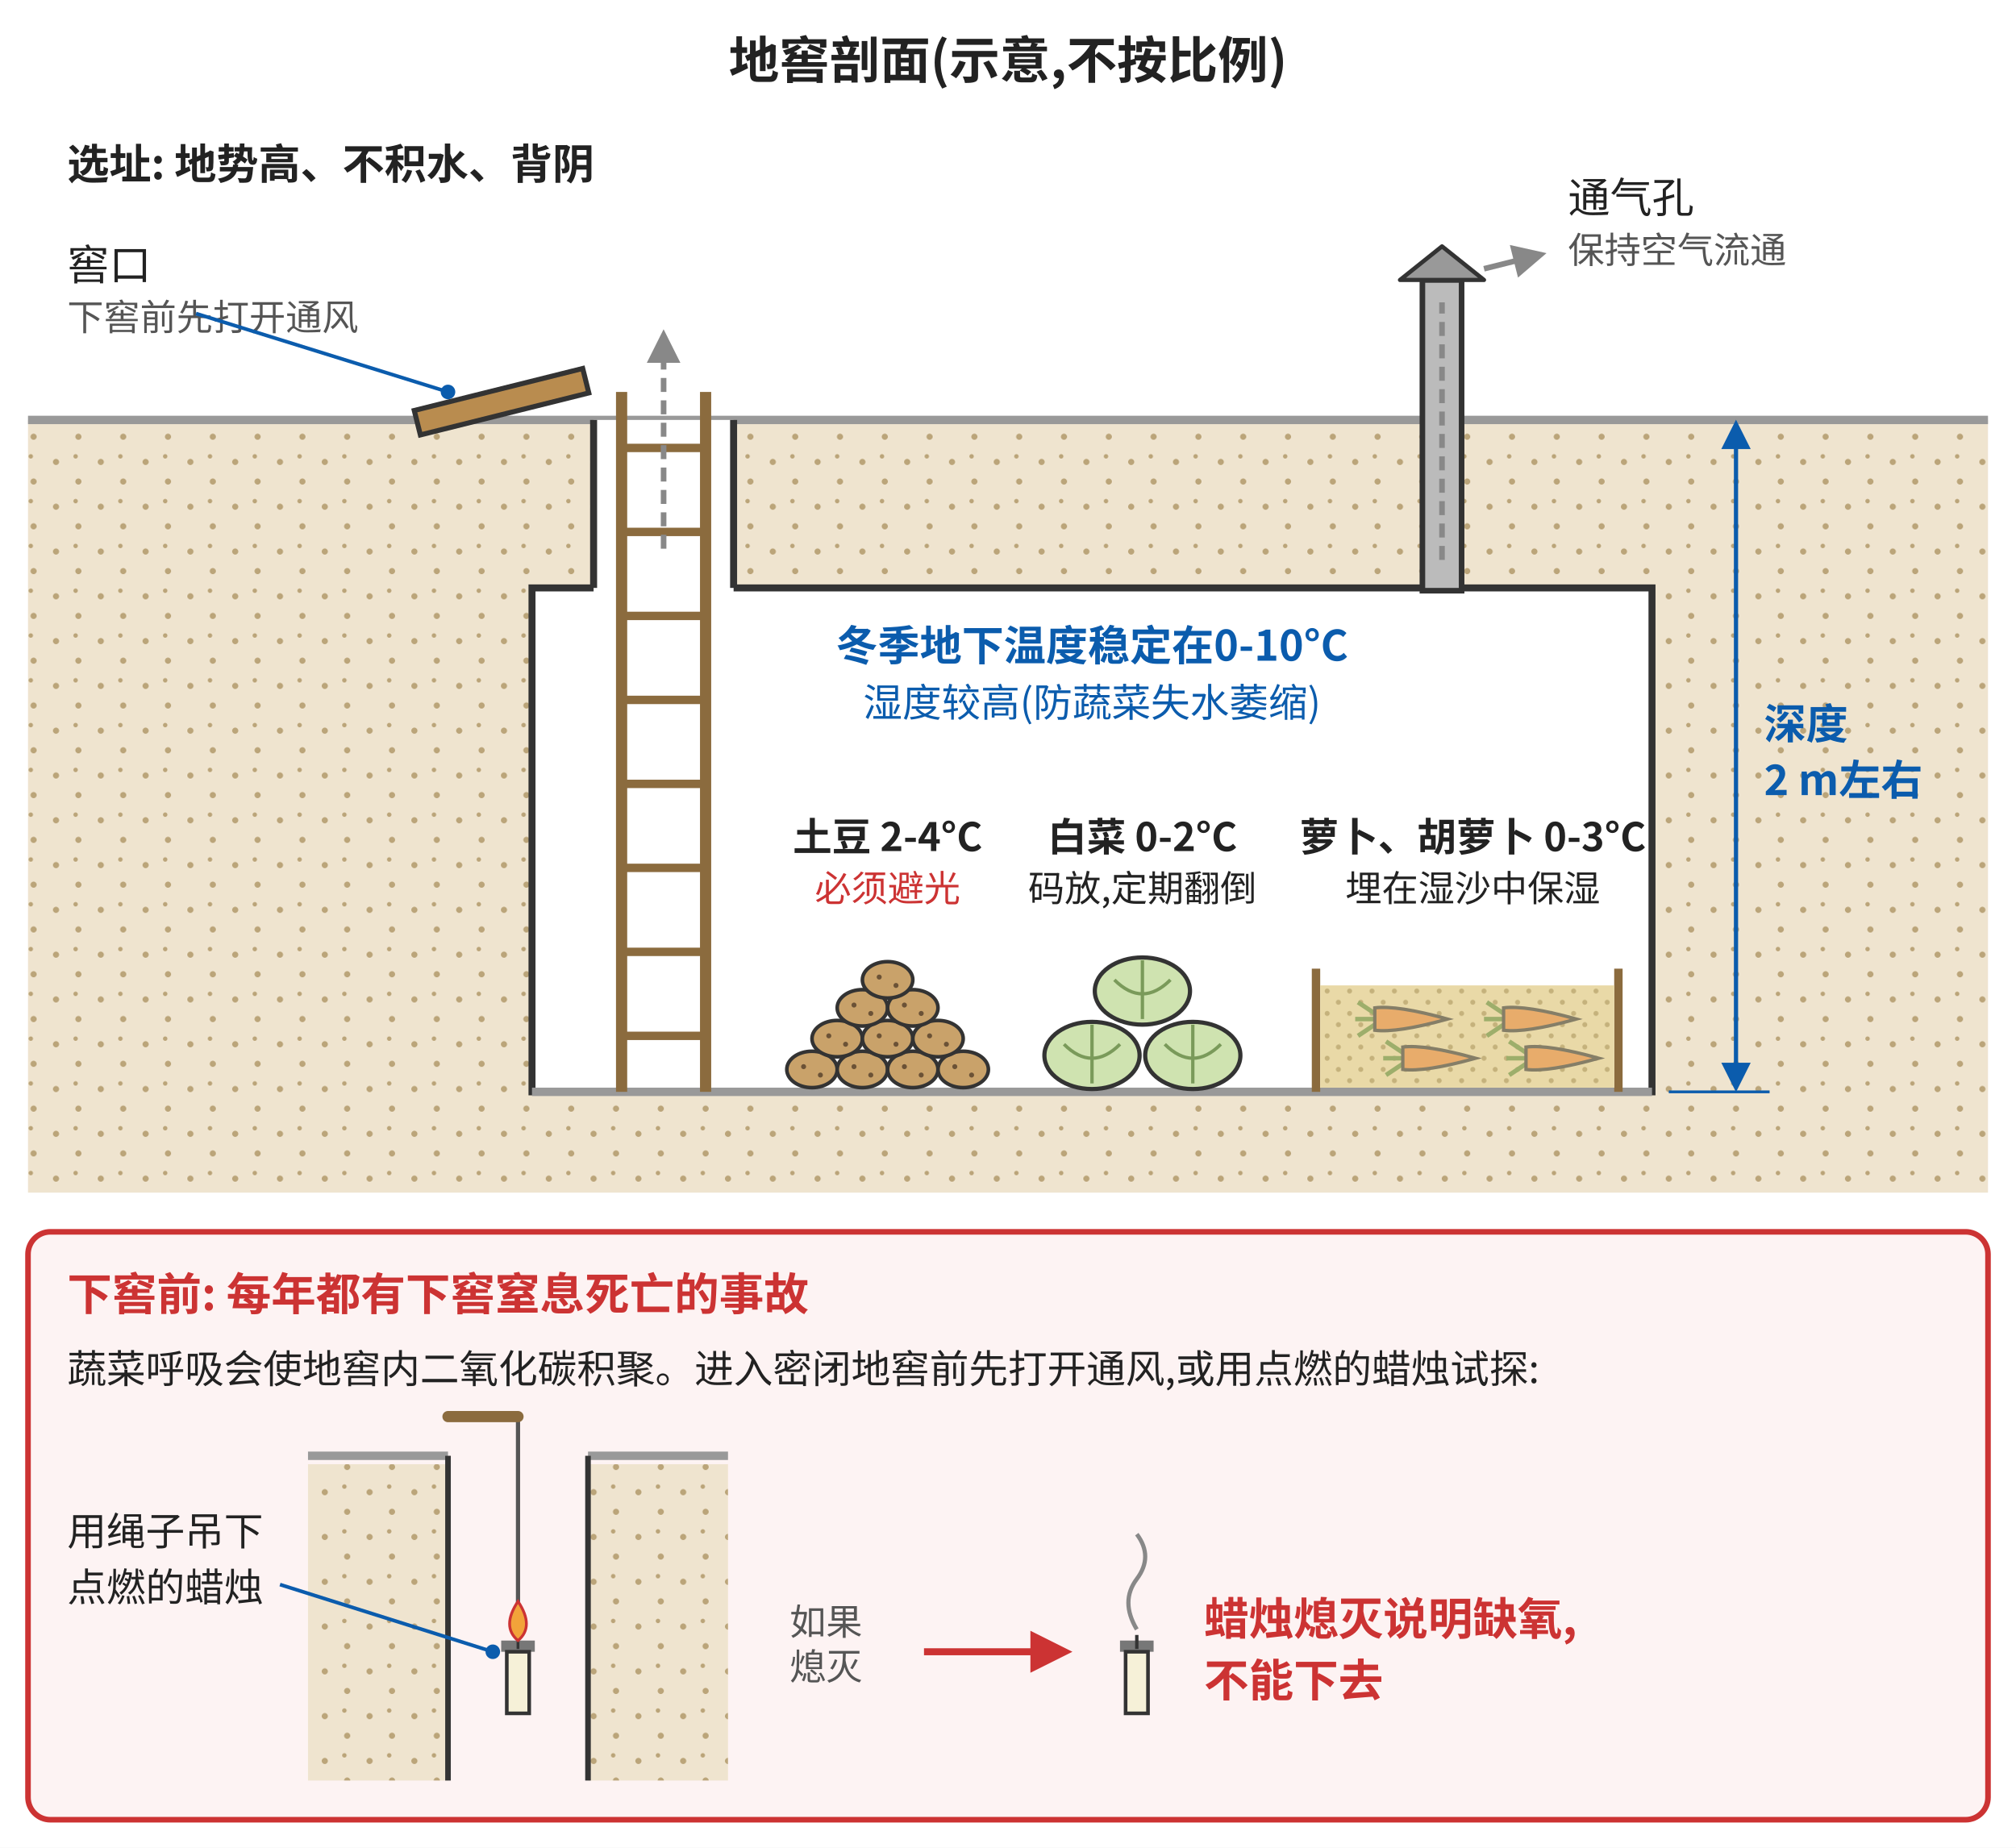
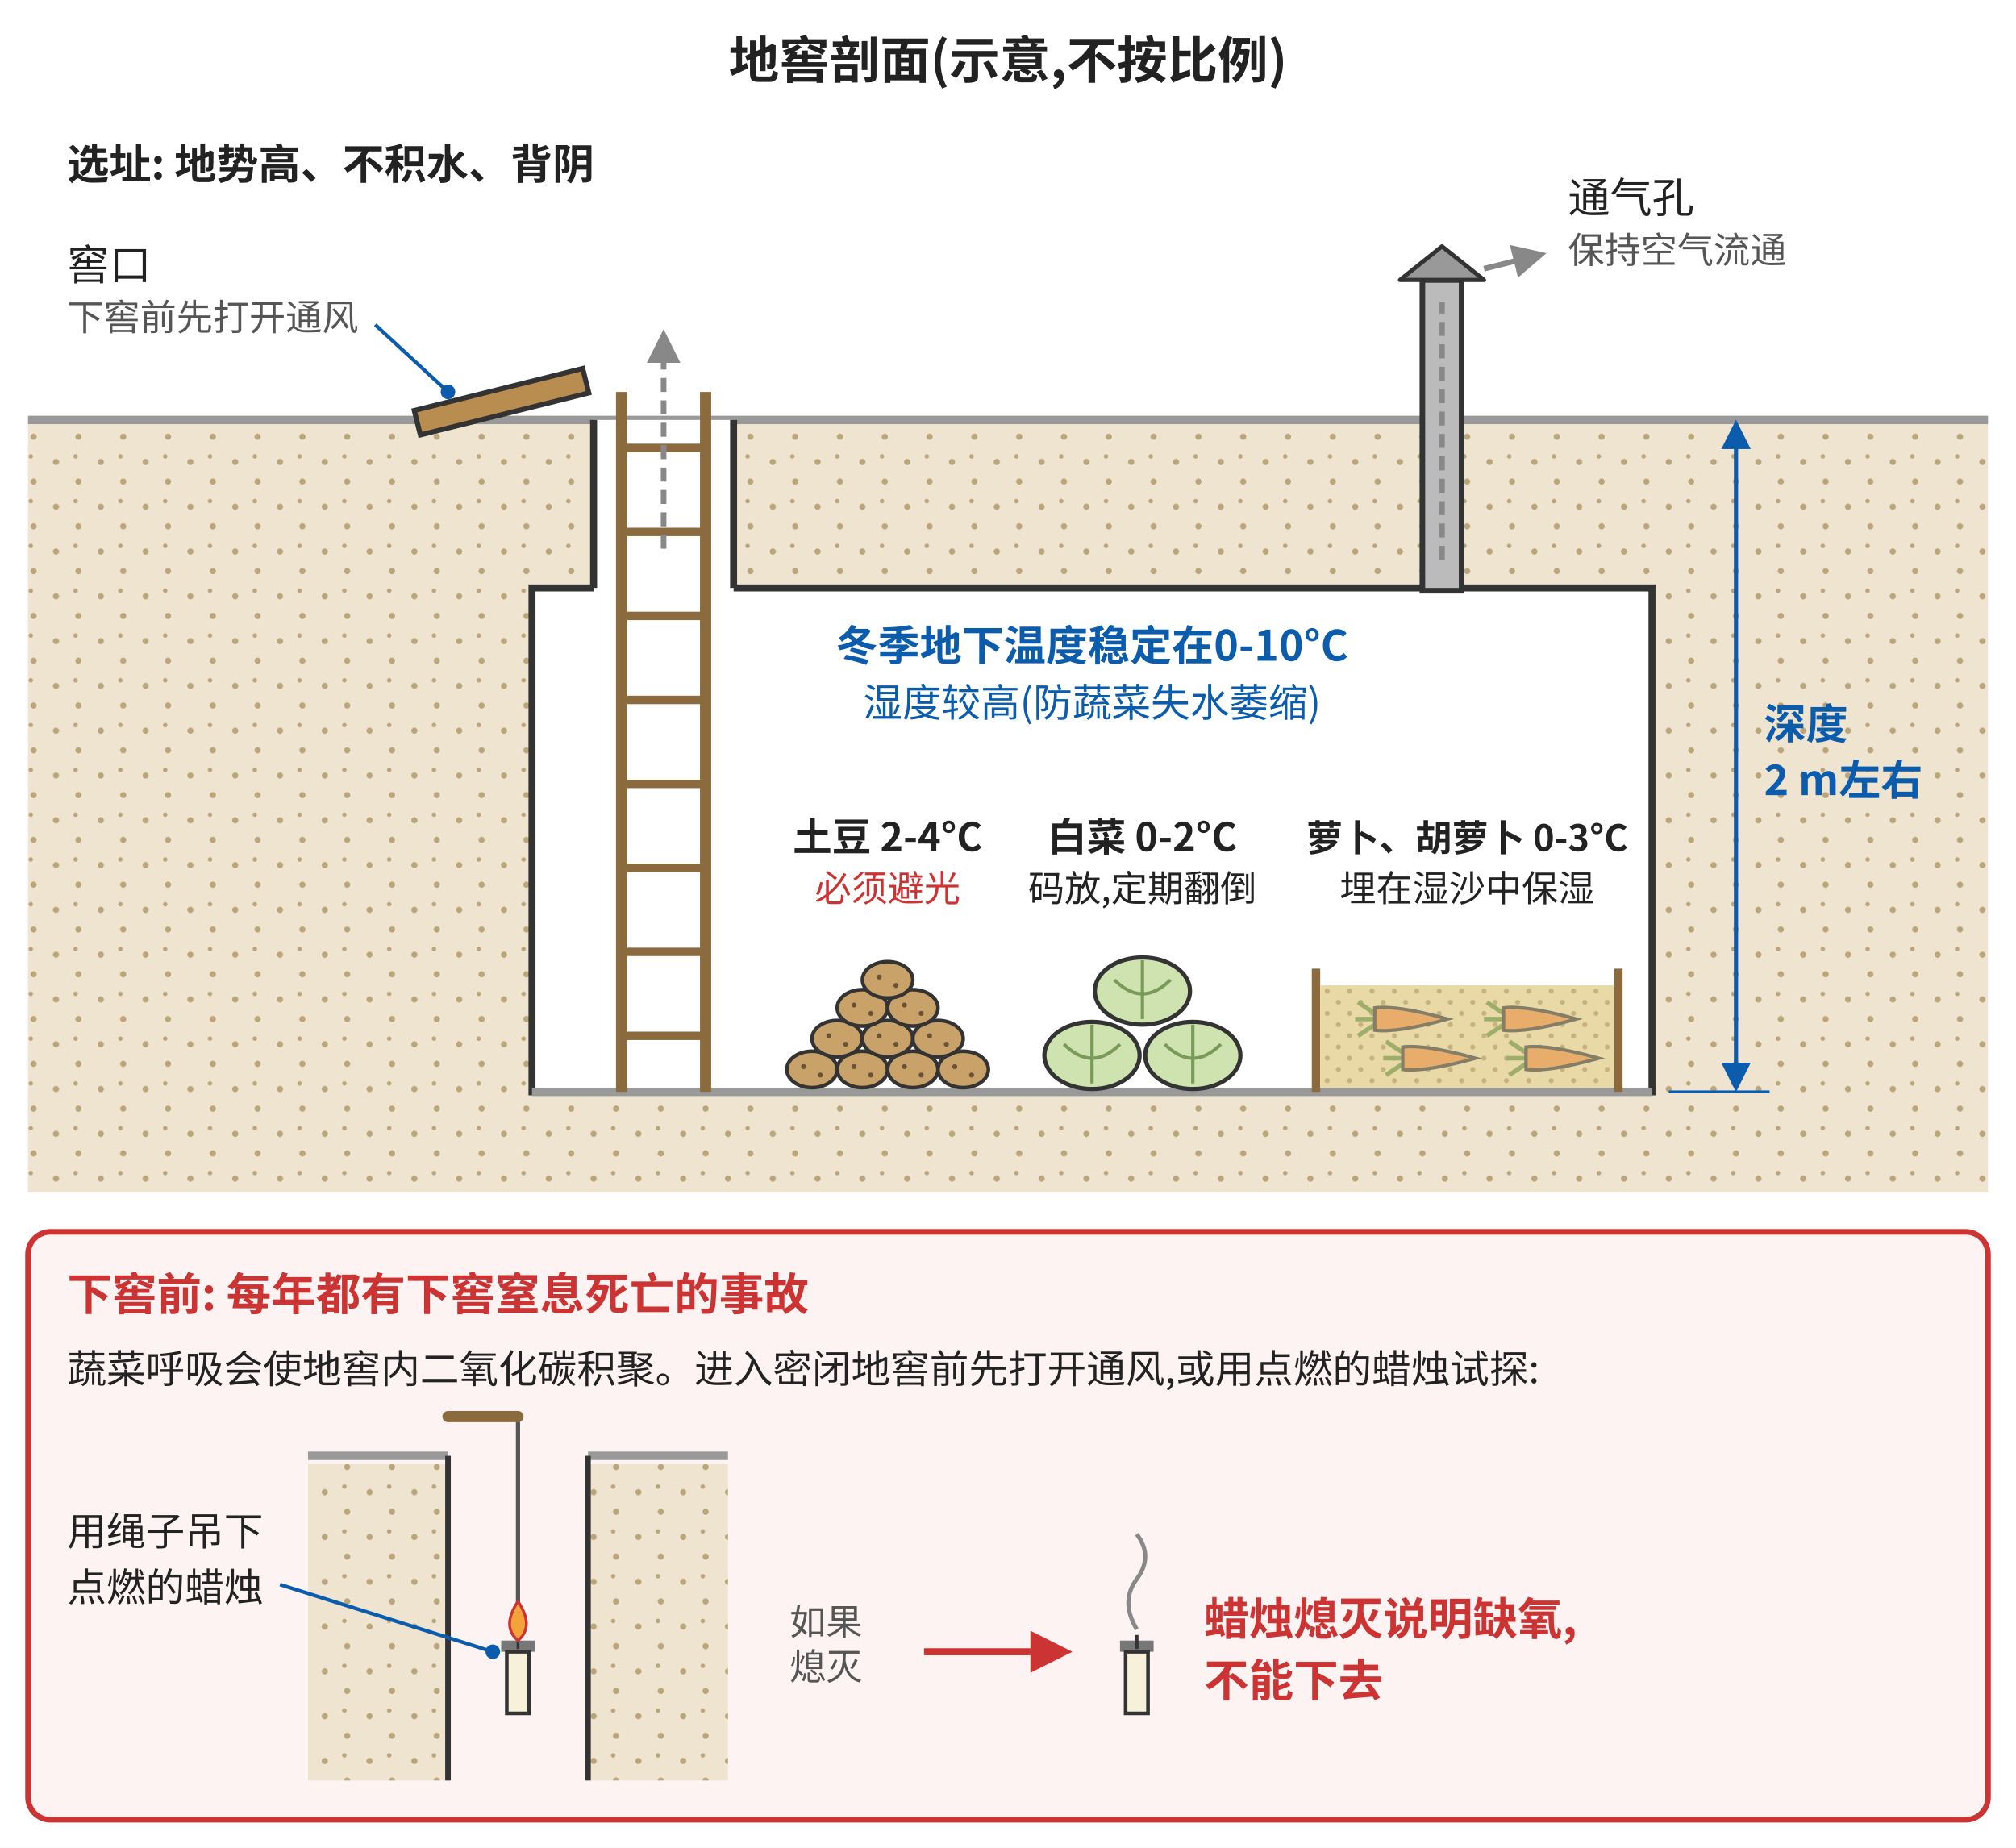
<svg xmlns="http://www.w3.org/2000/svg" viewBox="0 0 720 660" width="720" height="660" role="img" aria-label="地窖剖面: 选址地势高、不积水、背阴;深度2 m左右,冬季地下温度稳定在0-10°C;留通气孔,保持空气流通;湿度较高,防蔬菜失水萎缩。窖内储存: 土豆2-4°C,必须避光;白菜0-2°C,码放并定期翻倒;萝卜、胡萝卜0-3°C,埋在湿沙中保湿。下窖前: 蔬菜呼吸会使地窖内二氧化碳积聚,进入密闭地窖前先打开通风,或用点燃的蜡烛试探,蜡烛熄灭说明缺氧,不能下去;每年都有下窖窒息死亡的事故" font-family="'Noto Sans CJK SC','PingFang SC','Microsoft YaHei',sans-serif">
  <rect width="100%" height="100%" fill="#fff" />
  <defs>
    <pattern id="soil" width="16" height="16" patternUnits="userSpaceOnUse">
      <rect width="16" height="16" fill="#efe4cf" />
      <circle cx="4" cy="5" r="1.1" fill="#bba57a" />
      <circle cx="12" cy="12" r="1.1" fill="#bba57a" />
      <circle cx="11" cy="3" r="0.8" fill="#bba57a" />
    </pattern>
    <pattern id="sand" width="8" height="8" patternUnits="userSpaceOnUse">
      <rect width="8" height="8" fill="#e9d9a8" />
      <circle cx="2" cy="2" r="0.9" fill="#a8925a" />
      <circle cx="6" cy="6" r="0.9" fill="#a8925a" />
    </pattern>
    <marker id="arB" viewBox="0 0 10 10" refX="8" refY="5" markerWidth="7" markerHeight="7" orient="auto">
      <path d="M0 0 L10 5 L0 10 Z" fill="#0b5cad" />
    </marker>
    <marker id="arB0" viewBox="0 0 10 10" refX="2" refY="5" markerWidth="7" markerHeight="7" orient="auto">
      <path d="M10 0 L0 5 L10 10 Z" fill="#0b5cad" />
    </marker>
    <marker id="arR2" viewBox="0 0 10 10" refX="8" refY="5" markerWidth="6" markerHeight="6" orient="auto">
      <path d="M0 0 L10 5 L0 10 Z" fill="#c33" />
    </marker>
    <marker id="arG" viewBox="0 0 10 10" refX="8" refY="5" markerWidth="6" markerHeight="6" orient="auto">
      <path d="M0 0 L10 5 L0 10 Z" fill="#888" />
    </marker>
    <g id="pot">
      <ellipse rx="9" ry="6.5" fill="#c9a26a" stroke="#333" stroke-width="1.3" />
      <circle cx="-3" cy="-1" r="0.9" fill="#6b5236" />
      <circle cx="3" cy="2" r="0.9" fill="#6b5236" />
    </g>
    <g id="cab">
      <ellipse rx="17" ry="12" fill="#cfe3b0" stroke="#333" stroke-width="1.5" />
      <path d="M-10 -4 Q0 6 10 -4 M0 -11 V10" fill="none" stroke="#7a9a5a" stroke-width="1.2" />
    </g>
    <g id="car">
      <path d="M-13 -2 L-19 -6 M-13 0 L-20 0 M-13 2 L-19 6" stroke="#5f8a3a" stroke-width="1.6" fill="none" />
      <path d="M-13 -4 Q-5 -5 13 0 Q-5 5 -13 4 Z" fill="#e8873a" stroke="#333" stroke-width="1.2" />
    </g>
  </defs>
  <g fill="#222">
    <text x="360" y="28" font-size="18" font-weight="bold" text-anchor="middle">地窖剖面(示意,不按比例)</text>
    <text x="24" y="64" font-size="15" font-weight="bold">选址: 地势高、不积水、背阴</text>
    <rect x="10" y="150" width="700" height="276" fill="url(#soil)" />
    <path d="M10 150 L710 150" stroke="#999" stroke-width="3" />
    <rect x="190" y="210" width="400" height="180" fill="#fff" stroke="#333" stroke-width="2.5" />
    <rect x="212" y="150" width="50" height="62" fill="#fff" />
    <path d="M212 150 V210 M262 150 V210" stroke="#333" stroke-width="2.5" />
    <path d="M190 390 H590" stroke="#999" stroke-width="3" />
    <path d="M222 140 V390 M252 140 V390" stroke="#8b6b3e" stroke-width="4" />
    <path d="M222 160 H252 M222 190 H252 M222 220 H252 M222 250 H252 M222 280 H252 M222 310 H252 M222 340 H252 M222 370 H252" stroke="#8b6b3e" stroke-width="3" />
    <path d="M150 150 L208 136" stroke="#333" stroke-width="1" />
    <rect x="148" y="139" width="62" height="9" fill="#b98c4f" stroke="#333" stroke-width="1.8" transform="rotate(-14 179 143)" />
    <rect x="508" y="100" width="14" height="111" fill="#bbb" stroke="#333" stroke-width="2" />
    <path d="M500 100 L515 88 L530 100 Z" fill="#999" stroke="#333" stroke-width="1.5" stroke-linejoin="round" />
    <path d="M515 200 V108" stroke="#888" stroke-width="2" stroke-dasharray="5 3" />
    <path d="M530 96 L550 91" stroke="#888" stroke-width="2" marker-end="url(#arG)" />
    <path d="M237 196 V120" stroke="#888" stroke-width="2" stroke-dasharray="5 3" marker-end="url(#arG)" />
    <text x="390" y="236" font-size="15" text-anchor="middle" fill="#0b5cad" font-weight="bold">冬季地下温度稳定在0-10°C</text>
    <text x="390" y="256" font-size="14" text-anchor="middle" fill="#0b5cad">湿度较高(防蔬菜失水萎缩)</text>
    <use href="#pot" x="290" y="382" />
    <use href="#pot" x="308" y="382" />
    <use href="#pot" x="326" y="382" />
    <use href="#pot" x="344" y="382" />
    <use href="#pot" x="299" y="371" />
    <use href="#pot" x="317" y="371" />
    <use href="#pot" x="335" y="371" />
    <use href="#pot" x="308" y="360" />
    <use href="#pot" x="326" y="360" />
    <use href="#pot" x="317" y="350" />
    <text x="317" y="304" font-size="14" text-anchor="middle" font-weight="bold">土豆 2-4°C</text>
    <text x="317" y="322" font-size="13" text-anchor="middle" fill="#c33">必须避光</text>
    <use href="#cab" x="390" y="377" />
    <use href="#cab" x="426" y="377" />
    <use href="#cab" x="408" y="354" />
    <text x="408" y="304" font-size="14" text-anchor="middle" font-weight="bold">白菜 0-2°C</text>
    <text x="408" y="322" font-size="13" text-anchor="middle">码放,定期翻倒</text>
    <path d="M470 390 V346 M578 390 V346" stroke="#8b6b3e" stroke-width="3" />
    <rect x="471.5" y="352" width="105" height="36.5" fill="url(#sand)" />
    <use href="#car" x="504" y="364" />
    <use href="#car" x="550" y="364" />
    <use href="#car" x="514" y="378" />
    <use href="#car" x="558" y="378" />
    <rect x="471.5" y="352" width="105" height="36.5" fill="#e9d9a8" fill-opacity="0.45" />
-     <text x="526" y="304" font-size="14" text-anchor="middle" font-weight="bold">萝卜、胡萝卜 0-3°C</text>
-     <text x="526" y="322" font-size="13" text-anchor="middle">埋在湿沙中保湿</text>
+     <text x="524" y="304" font-size="13" text-anchor="middle" font-weight="bold">萝卜、胡萝卜 0-3°C</text>
+     <text x="524" y="322" font-size="13" text-anchor="middle">埋在湿沙中保湿</text>
    <path d="M620 152 L620 388" stroke="#0b5cad" stroke-width="1.5" marker-start="url(#arB0)" marker-end="url(#arB)" />
    <path d="M596 390 H632" stroke="#0b5cad" stroke-width="1" />
    <text x="630" y="264" font-size="15" fill="#0b5cad" font-weight="bold">深度</text>
    <text x="630" y="284" font-size="15" fill="#0b5cad" font-weight="bold">2 m左右</text>
    <text x="560" y="76" font-size="15">通气孔</text>
    <text x="560" y="94" font-size="13" fill="#555">保持空气流通</text>
    <text x="24" y="100" font-size="15">窖口</text>
    <text x="24" y="118" font-size="13" fill="#555">下窖前先打开通风</text>
-     <line x1="70" y1="112" x2="160" y2="140" stroke="#0b5cad" stroke-width="1.3" />
+     <line x1="134" y1="116" x2="160" y2="140" stroke="#0b5cad" stroke-width="1.3" />
    <circle cx="160" cy="140" r="2.6" fill="#0b5cad" />
    <rect x="10" y="440" width="700" height="210" rx="8" fill="#fdf3f3" stroke="#c33" stroke-width="2" />
    <text x="24" y="468" font-size="16" font-weight="bold" fill="#c33">下窖前: 每年都有下窖窒息死亡的事故</text>
    <text x="24" y="494" font-size="14">蔬菜呼吸会使地窖内二氧化碳积聚。进入密闭地窖前先打开通风,或用点燃的蜡烛试探:</text>
    <path d="M110 520 H160 M210 520 H260" stroke="#999" stroke-width="3" />
    <rect x="110" y="523" width="50" height="113" fill="url(#soil)" />
    <rect x="210" y="523" width="50" height="113" fill="url(#soil)" />
    <path d="M160 520 V636 M210 520 V636" stroke="#333" stroke-width="2" />
    <path d="M185 506 V586" stroke="#555" stroke-width="1.5" />
    <path d="M160 506 L185 506" stroke="#8b6b3e" stroke-width="4" stroke-linecap="round" />
    <rect x="179" y="586" width="12" height="4" fill="#777" />
    <rect x="181" y="590" width="8" height="22" fill="#f6f1d8" stroke="#333" stroke-width="1.3" />
    <path d="M185 589 V584" stroke="#333" stroke-width="1" />
    <path d="M185 572 Q179 581 185 586 Q191 581 185 572 Z" fill="#f2a33a" stroke="#c33" stroke-width="1" />
    <text x="24" y="552" font-size="14">用绳子吊下</text>
    <text x="24" y="572" font-size="14">点燃的蜡烛</text>
    <line x1="100" y1="566" x2="176" y2="590" stroke="#0b5cad" stroke-width="1.3" />
    <circle cx="176" cy="590" r="2.6" fill="#0b5cad" />
    <path d="M330 590 H380" stroke="#c33" stroke-width="2.5" marker-end="url(#arR2)" />
    <text x="282" y="584" font-size="13" fill="#555">如果</text>
    <text x="282" y="600" font-size="13" fill="#555">熄灭</text>
    <rect x="400" y="586" width="12" height="4" fill="#777" />
    <rect x="402" y="590" width="8" height="22" fill="#f6f1d8" stroke="#333" stroke-width="1.3" />
    <path d="M406 589 V584" stroke="#333" stroke-width="1.2" />
    <path d="M406 582 Q400 572 406 564 Q412 556 406 548" fill="none" stroke="#888" stroke-width="1.5" />
    <text x="430" y="584" font-size="16" font-weight="bold" fill="#c33">蜡烛熄灭说明缺氧,</text>
    <text x="430" y="606" font-size="16" font-weight="bold" fill="#c33">不能下去</text>
  </g>
</svg>
